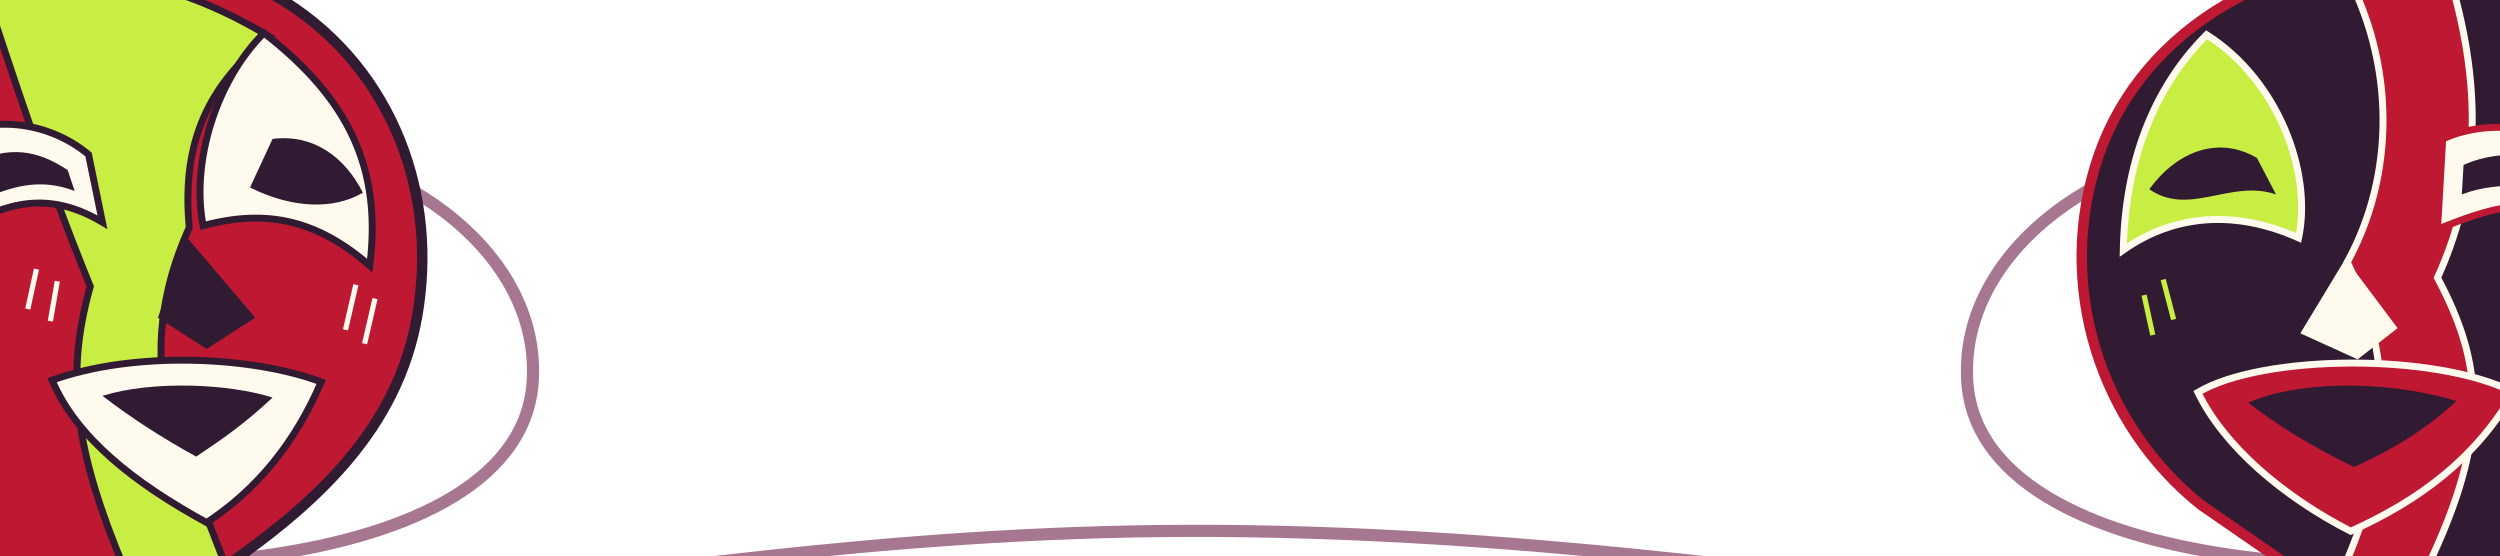
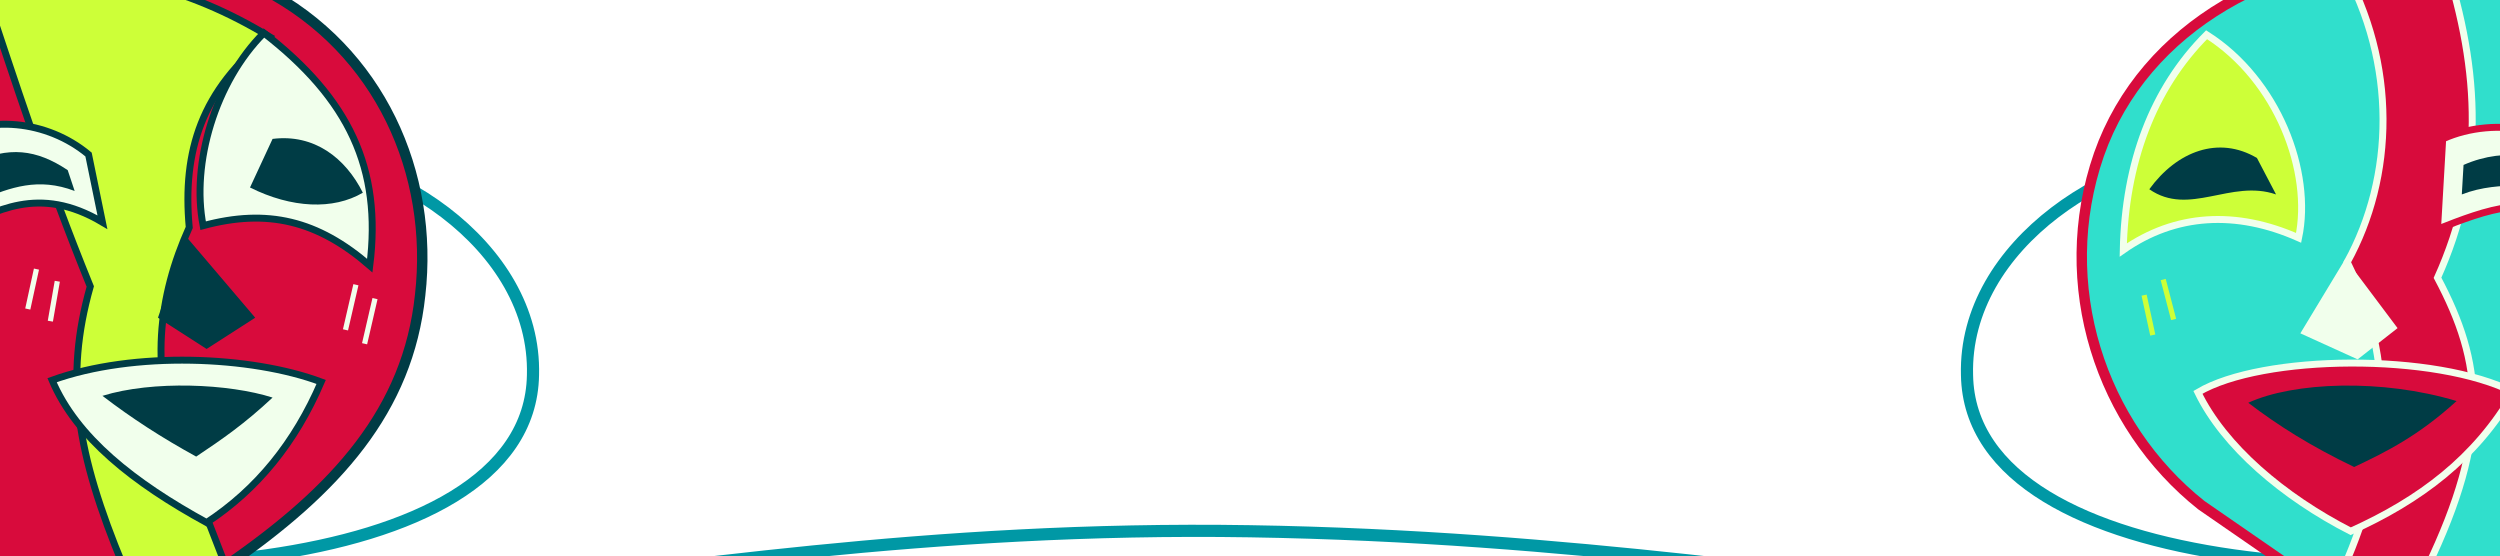
<svg xmlns="http://www.w3.org/2000/svg" viewBox="0 0 1440 320" fill="none">
-   <path d="M-90 303 C32 344 305 336 307 216 C309 141 223 85 148 85 C22 85 6 220 48 286 C124 409 347 300 720 306 C1093 312 1316 409 1392 286 C1434 220 1418 85 1292 85 C1217 85 1131 141 1133 216 C1135 336 1408 344 1530 303" stroke="#a77791" stroke-width="7" />
-   <path d="M-74 1 C-30-36 84-42 152-6 C219 29 250 100 242 170 C235 236 194 282 130 326 L-73 326Z" fill="#be1832" stroke="#301b32" stroke-width="6" />
-   <path d="M-12-15 C56-22 109-7 155 21 C116 52 105 87 109 131 C91 171 86 214 104 259 L130 326 L71 326 C44 261 37 218 52 165 C26 101 10 51-12-15Z" fill="#c9ee43" stroke="#301b32" stroke-width="4" />
-   <path d="M152 19 C201 57 220 97 213 153 C183 127 154 120 117 130 C110 94 124 47 152 19Z" fill="#fffaed" stroke="#301b32" stroke-width="4" />
-   <path d="M157 80 C181 77 199 91 209 111 C192 121 168 120 144 108Z" fill="#301b32" />
-   <path d="M-31 81 C-8 66 27 69 51 89 L59 128 C22 106-3 122-25 132Z" fill="#fffaed" stroke="#301b32" stroke-width="4" />
-   <path d="M-16 94 C5 84 21 86 39 98 L43 110 C22 102 6 108-11 115Z" fill="#301b32" />
-   <path d="M107 136 L91 183 L119 201 L147 183Z" fill="#301b32" />
-   <path d="M30 219 C77 202 145 205 185 220 C170 255 148 282 119 301 C77 278 44 252 30 219Z" fill="#fffaed" stroke="#301b32" stroke-width="4" />
-   <path d="M59 228 C88 219 132 221 157 229 C141 244 128 253 113 263 C93 252 76 241 59 228Z" fill="#301b32" />
-   <path d="M205 164 L199 190 M216 172 L210 198 M21 155 L16 178 M33 162 L29 185" stroke="#fffaed" stroke-width="3" />
-   <path d="M1398-26 C1313-28 1235 15 1209 89 C1183 164 1210 245 1268 291 L1323 329 L1514 329 L1514-24Z" fill="#301b32" stroke="#be1832" stroke-width="6" />
-   <path d="M1349-20 C1381 37 1379 102 1352 151 C1380 208 1377 266 1350 327 L1398 327 C1435 250 1430 209 1404 160 C1431 100 1429 42 1408-23Z" fill="#be1832" stroke="#fffaed" stroke-width="4" />
-   <path d="M1271 20 C1240 51 1224 94 1223 144 C1253 123 1288 121 1324 137 C1332 99 1312 46 1271 20Z" fill="#c9ee43" stroke="#fffaed" stroke-width="4" />
-   <path d="M1238 109 C1254 87 1278 78 1300 91 L1311 112 C1285 103 1261 125 1238 109Z" fill="#301b32" />
-   <path d="M1407 80 C1438 66 1479 75 1496 98 L1485 130 C1460 110 1432 121 1404 132Z" fill="#fffaed" stroke="#be1832" stroke-width="4" />
-   <path d="M1419 95 C1444 84 1469 90 1481 103 C1463 110 1441 103 1418 112Z" fill="#301b32" />
-   <path d="M1351 149 L1325 192 L1358 207 L1381 189Z" fill="#fffaed" />
-   <path d="M1266 226 C1303 204 1403 203 1448 226 C1426 264 1394 288 1354 306 C1315 286 1281 257 1266 226Z" fill="#be1832" stroke="#fffaed" stroke-width="4" />
-   <path d="M1295 232 C1321 220 1372 218 1415 231 C1393 251 1375 260 1356 269 C1331 257 1312 245 1295 232Z" fill="#301b32" />
-   <path d="M1246 161 L1252 184 M1235 170 L1240 193 M1452 150 L1457 174 M1464 157 L1469 181" stroke="#c9ee43" stroke-width="3" />
+   <path d="M-90 303 C32 344 305 336 307 216 C309 141 223 85 148 85 C22 85 6 220 48 286 C124 409 347 300 720 306 C1093 312 1316 409 1392 286 C1434 220 1418 85 1292 85 C1217 85 1131 141 1133 216 C1135 336 1408 344 1530 303" stroke="#0098a5" stroke-width="7" />
+   <path d="M-74 1 C-30-36 84-42 152-6 C219 29 250 100 242 170 C235 236 194 282 130 326 L-73 326Z" fill="#d80b3c" stroke="#003c45" stroke-width="6" />
+   <path d="M-12-15 C56-22 109-7 155 21 C116 52 105 87 109 131 C91 171 86 214 104 259 L130 326 L71 326 C44 261 37 218 52 165 C26 101 10 51-12-15Z" fill="#cdff38" stroke="#003c45" stroke-width="4" />
+   <path d="M152 19 C201 57 220 97 213 153 C183 127 154 120 117 130 C110 94 124 47 152 19Z" fill="#f1ffec" stroke="#003c45" stroke-width="4" />
+   <path d="M157 80 C181 77 199 91 209 111 C192 121 168 120 144 108Z" fill="#003c45" />
+   <path d="M-31 81 C-8 66 27 69 51 89 L59 128 C22 106-3 122-25 132Z" fill="#f1ffec" stroke="#003c45" stroke-width="4" />
+   <path d="M-16 94 C5 84 21 86 39 98 L43 110 C22 102 6 108-11 115Z" fill="#003c45" />
+   <path d="M107 136 L91 183 L119 201 L147 183Z" fill="#003c45" />
+   <path d="M30 219 C77 202 145 205 185 220 C170 255 148 282 119 301 C77 278 44 252 30 219Z" fill="#f1ffec" stroke="#003c45" stroke-width="4" />
+   <path d="M59 228 C88 219 132 221 157 229 C141 244 128 253 113 263 C93 252 76 241 59 228Z" fill="#003c45" />
+   <path d="M205 164 L199 190 M216 172 L210 198 M21 155 L16 178 M33 162 L29 185" stroke="#f1ffec" stroke-width="3" />
+   <path d="M1398-26 C1313-28 1235 15 1209 89 C1183 164 1210 245 1268 291 L1323 329 L1514 329 L1514-24Z" fill="#30dfcc" stroke="#d80b3c" stroke-width="6" />
+   <path d="M1349-20 C1381 37 1379 102 1352 151 C1380 208 1377 266 1350 327 L1398 327 C1435 250 1430 209 1404 160 C1431 100 1429 42 1408-23Z" fill="#d80b3c" stroke="#f1ffec" stroke-width="4" />
+   <path d="M1271 20 C1240 51 1224 94 1223 144 C1253 123 1288 121 1324 137 C1332 99 1312 46 1271 20Z" fill="#cdff38" stroke="#f1ffec" stroke-width="4" />
+   <path d="M1238 109 C1254 87 1278 78 1300 91 L1311 112 C1285 103 1261 125 1238 109Z" fill="#003c45" />
+   <path d="M1407 80 C1438 66 1479 75 1496 98 L1485 130 C1460 110 1432 121 1404 132Z" fill="#f1ffec" stroke="#d80b3c" stroke-width="4" />
+   <path d="M1419 95 C1444 84 1469 90 1481 103 C1463 110 1441 103 1418 112Z" fill="#003c45" />
+   <path d="M1351 149 L1325 192 L1358 207 L1381 189Z" fill="#f1ffec" />
+   <path d="M1266 226 C1303 204 1403 203 1448 226 C1426 264 1394 288 1354 306 C1315 286 1281 257 1266 226Z" fill="#d80b3c" stroke="#f1ffec" stroke-width="4" />
+   <path d="M1295 232 C1321 220 1372 218 1415 231 C1393 251 1375 260 1356 269 C1331 257 1312 245 1295 232Z" fill="#003c45" />
+   <path d="M1246 161 L1252 184 M1235 170 L1240 193 M1452 150 L1457 174 M1464 157 L1469 181" stroke="#cdff38" stroke-width="3" />
</svg>
